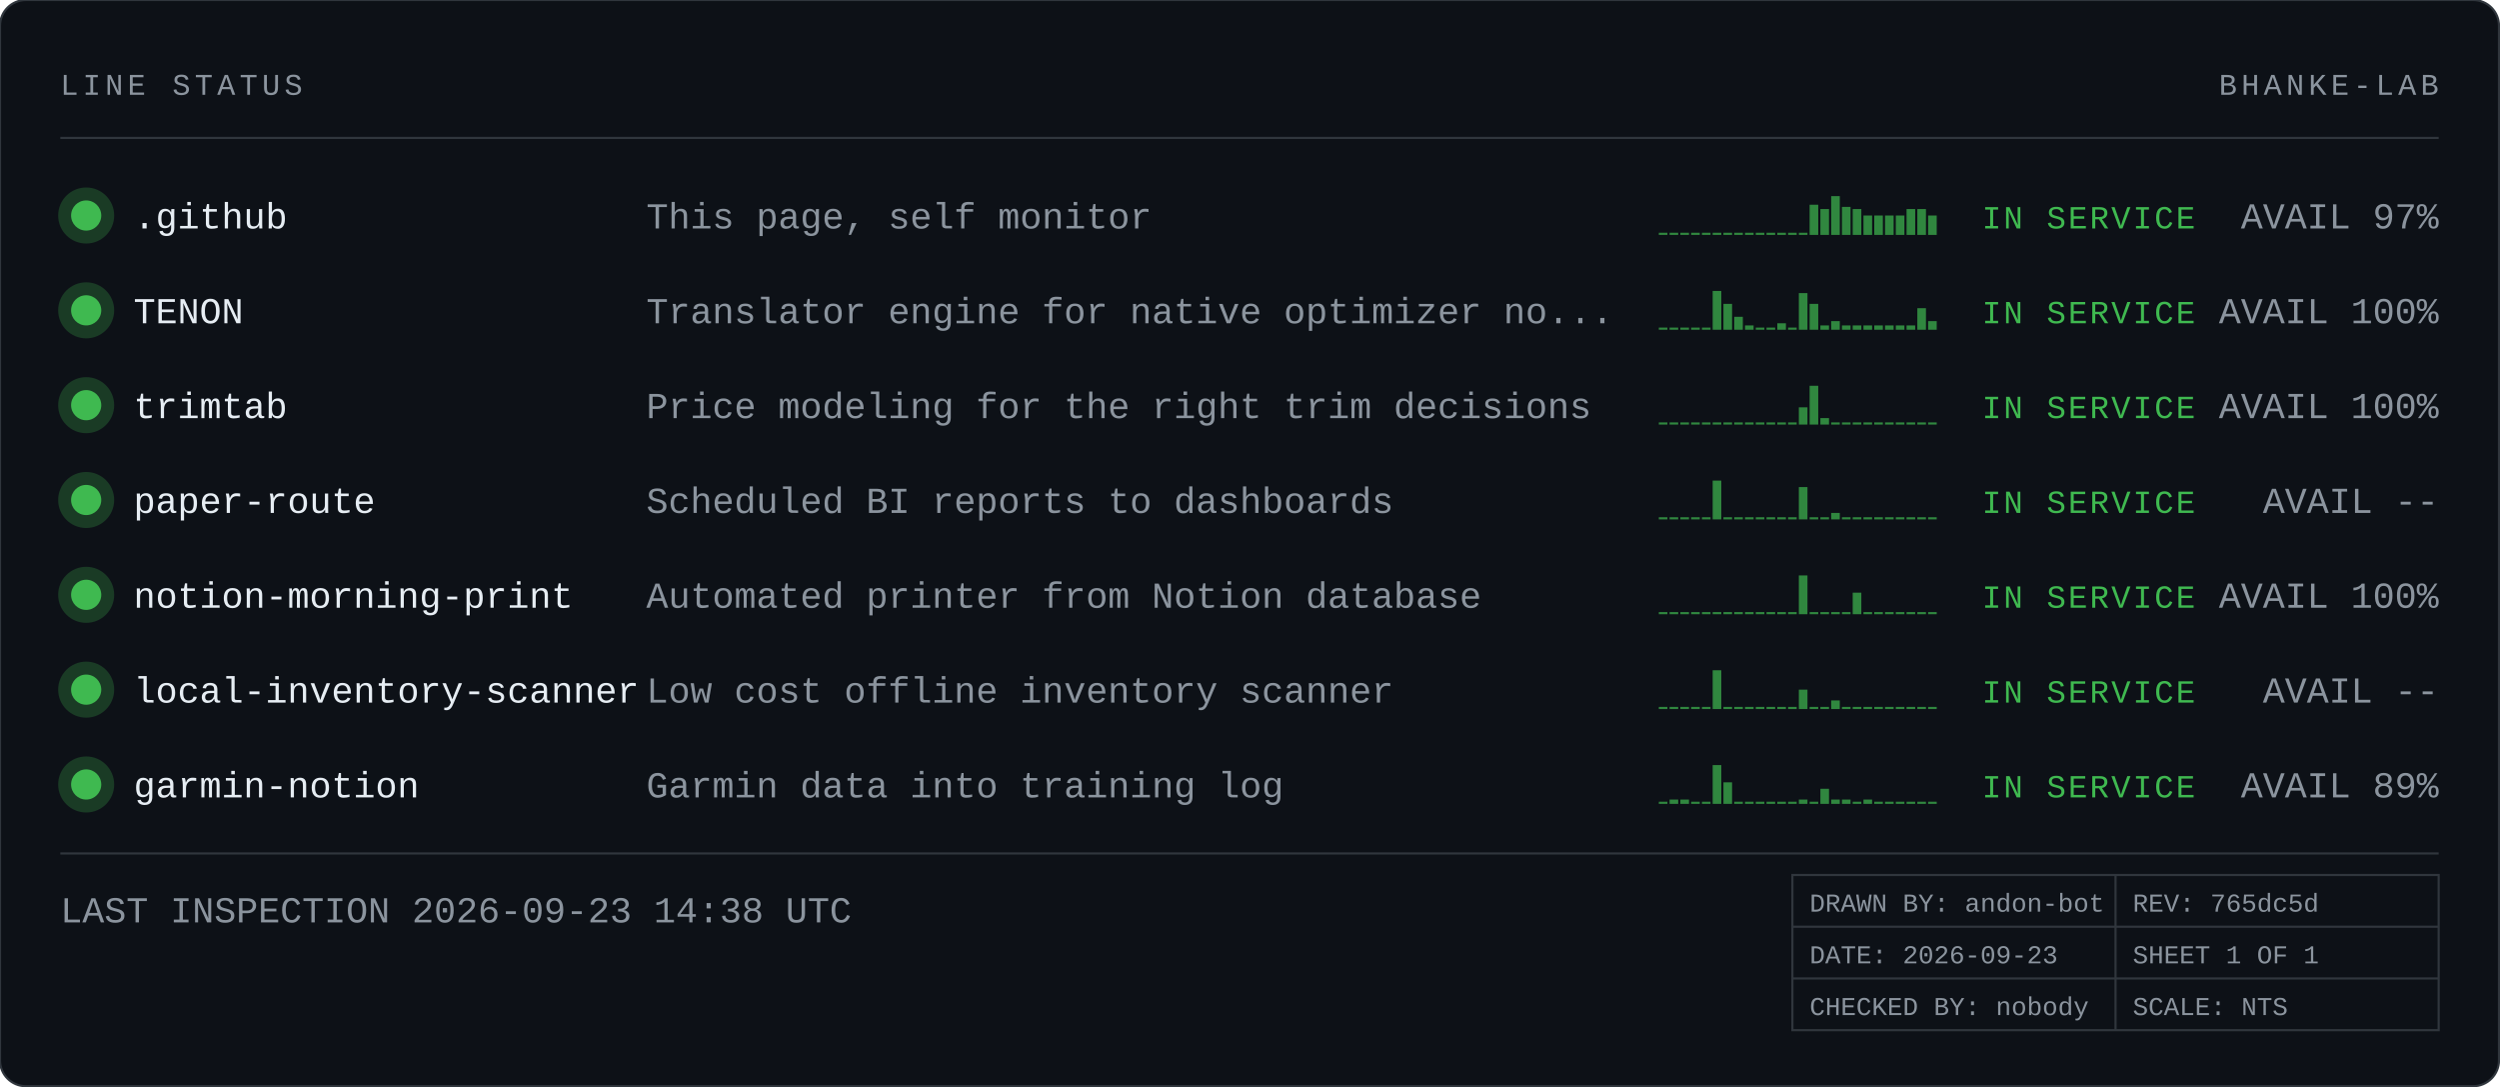
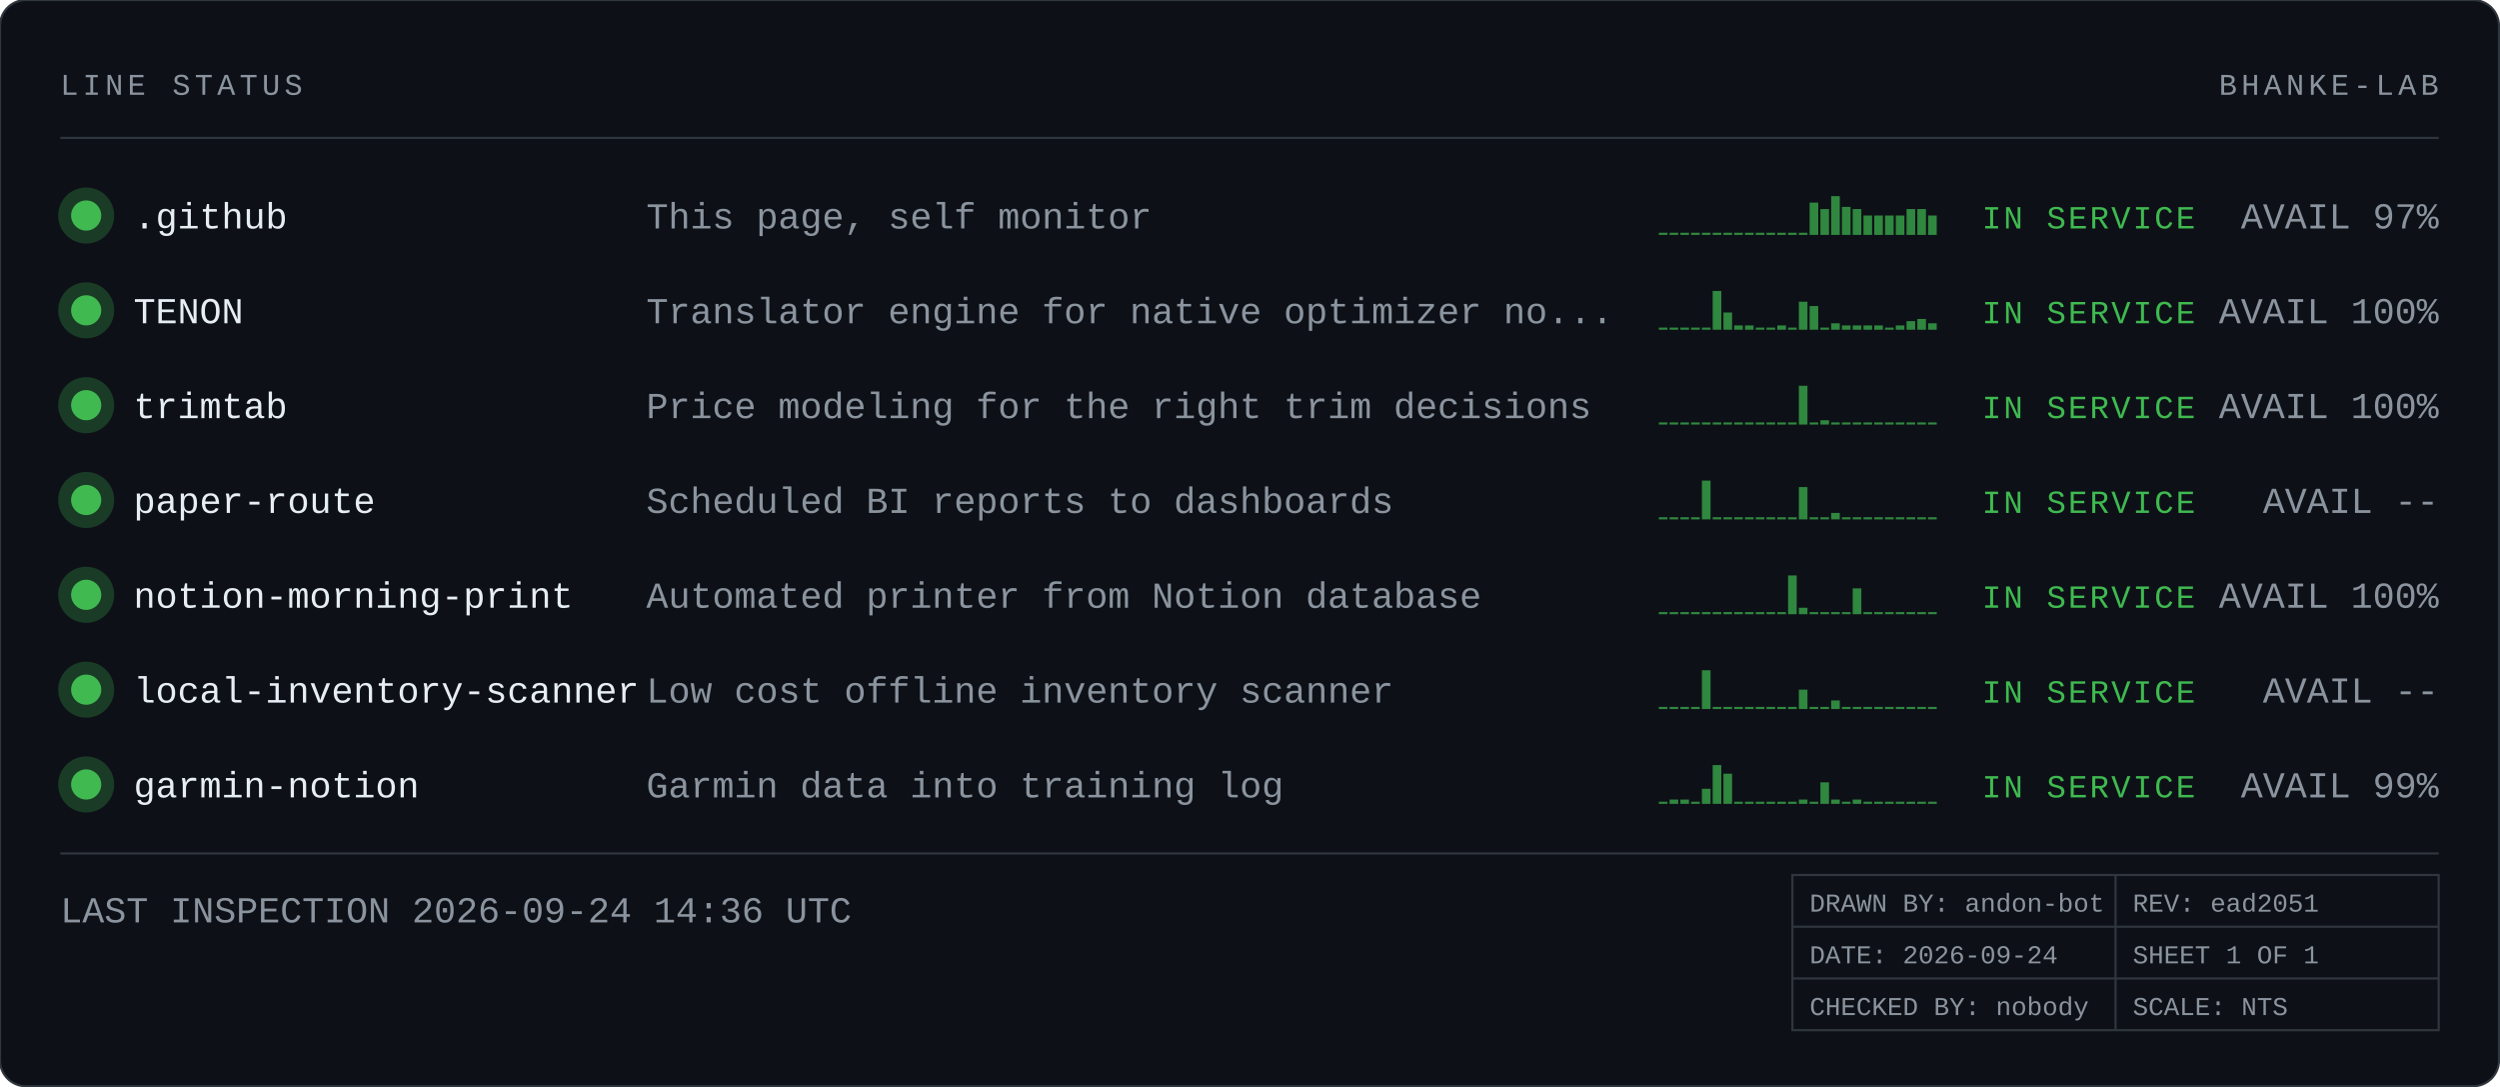
<svg xmlns="http://www.w3.org/2000/svg" width="1160" height="504" viewBox="0 0 1160 504" role="img" aria-label="Andon board">
  <style>
text { font-family: Consolas, 'Courier New', monospace; font-size: 17px; }
.hd { fill: #8b949e; font-size: 14px; letter-spacing: 2px; }
.name { fill: #e6edf3; }
.dim { fill: #8b949e; }
.st { font-size: 15px; letter-spacing: 1px; }
.tb { fill: #8b949e; font-size: 12px; }
</style>
  <rect x="0" y="0" width="1160" height="504" rx="12" fill="#0d1117" stroke="#30363d" />
  <text x="28" y="44" class="hd">LINE STATUS</text>
  <text x="1132" y="44" class="hd" text-anchor="end">BHANKE-LAB</text>
  <line x1="28" y1="64" x2="1132" y2="64" stroke="#30363d" />
  <circle cx="40" cy="100" r="13" fill="#3fb950" opacity="0.25" />
  <circle cx="40" cy="100" r="7" fill="#3fb950" />
  <text x="62" y="106" class="name">.github</text>
  <text x="300" y="106" class="dim">This page, self monitor</text>
  <rect x="770" y="108" width="4" height="1" fill="#3fb950" opacity="0.7" />
  <rect x="775" y="108" width="4" height="1" fill="#3fb950" opacity="0.7" />
  <rect x="780" y="108" width="4" height="1" fill="#3fb950" opacity="0.7" />
  <rect x="785" y="108" width="4" height="1" fill="#3fb950" opacity="0.7" />
  <rect x="790" y="108" width="4" height="1" fill="#3fb950" opacity="0.7" />
  <rect x="795" y="108" width="4" height="1" fill="#3fb950" opacity="0.7" />
  <rect x="800" y="108" width="4" height="1" fill="#3fb950" opacity="0.7" />
  <rect x="805" y="108" width="4" height="1" fill="#3fb950" opacity="0.7" />
  <rect x="810" y="108" width="4" height="1" fill="#3fb950" opacity="0.7" />
  <rect x="815" y="108" width="4" height="1" fill="#3fb950" opacity="0.7" />
  <rect x="820" y="108" width="4" height="1" fill="#3fb950" opacity="0.7" />
  <rect x="825" y="108" width="4" height="1" fill="#3fb950" opacity="0.7" />
  <rect x="830" y="108" width="4" height="1" fill="#3fb950" opacity="0.7" />
  <rect x="835" y="108" width="4" height="1" fill="#3fb950" opacity="0.7" />
-   <rect x="840" y="95" width="4" height="14" fill="#3fb950" opacity="0.7" />
+   <rect x="840" y="94" width="4" height="15" fill="#3fb950" opacity="0.7" />
  <rect x="845" y="97" width="4" height="12" fill="#3fb950" opacity="0.7" />
  <rect x="850" y="91" width="4" height="18" fill="#3fb950" opacity="0.7" />
  <rect x="855" y="96" width="4" height="13" fill="#3fb950" opacity="0.7" />
  <rect x="860" y="97" width="4" height="12" fill="#3fb950" opacity="0.7" />
  <rect x="865" y="100" width="4" height="9" fill="#3fb950" opacity="0.7" />
  <rect x="870" y="100" width="4" height="9" fill="#3fb950" opacity="0.7" />
  <rect x="875" y="100" width="4" height="9" fill="#3fb950" opacity="0.7" />
  <rect x="880" y="100" width="4" height="9" fill="#3fb950" opacity="0.7" />
  <rect x="885" y="97" width="4" height="12" fill="#3fb950" opacity="0.7" />
  <rect x="890" y="97" width="4" height="12" fill="#3fb950" opacity="0.7" />
  <rect x="895" y="100" width="4" height="9" fill="#3fb950" opacity="0.7" />
  <text x="920" y="106" class="st" fill="#3fb950">IN SERVICE</text>
  <text x="1132" y="106" class="dim" text-anchor="end">AVAIL 97%</text>
  <circle cx="40" cy="144" r="13" fill="#3fb950" opacity="0.25" />
  <circle cx="40" cy="144" r="7" fill="#3fb950" />
  <text x="62" y="150" class="name">TENON</text>
  <text x="300" y="150" class="dim">Translator engine for native optimizer no...</text>
  <rect x="770" y="152" width="4" height="1" fill="#3fb950" opacity="0.7" />
  <rect x="775" y="152" width="4" height="1" fill="#3fb950" opacity="0.7" />
  <rect x="780" y="152" width="4" height="1" fill="#3fb950" opacity="0.7" />
  <rect x="785" y="152" width="4" height="1" fill="#3fb950" opacity="0.7" />
  <rect x="790" y="152" width="4" height="1" fill="#3fb950" opacity="0.7" />
  <rect x="795" y="135" width="4" height="18" fill="#3fb950" opacity="0.7" />
-   <rect x="800" y="141" width="4" height="12" fill="#3fb950" opacity="0.7" />
-   <rect x="805" y="147" width="4" height="6" fill="#3fb950" opacity="0.7" />
+   <rect x="800" y="145" width="4" height="8" fill="#3fb950" opacity="0.7" />
+   <rect x="805" y="151" width="4" height="2" fill="#3fb950" opacity="0.7" />
  <rect x="810" y="151" width="4" height="2" fill="#3fb950" opacity="0.7" />
  <rect x="815" y="152" width="4" height="1" fill="#3fb950" opacity="0.7" />
  <rect x="820" y="152" width="4" height="1" fill="#3fb950" opacity="0.7" />
-   <rect x="825" y="150" width="4" height="3" fill="#3fb950" opacity="0.7" />
+   <rect x="825" y="151" width="4" height="2" fill="#3fb950" opacity="0.7" />
  <rect x="830" y="152" width="4" height="1" fill="#3fb950" opacity="0.7" />
-   <rect x="835" y="136" width="4" height="17" fill="#3fb950" opacity="0.7" />
-   <rect x="840" y="141" width="4" height="12" fill="#3fb950" opacity="0.7" />
-   <rect x="845" y="151" width="4" height="2" fill="#3fb950" opacity="0.7" />
-   <rect x="850" y="149" width="4" height="4" fill="#3fb950" opacity="0.7" />
+   <rect x="835" y="140" width="4" height="13" fill="#3fb950" opacity="0.7" />
+   <rect x="840" y="142" width="4" height="11" fill="#3fb950" opacity="0.7" />
+   <rect x="845" y="152" width="4" height="1" fill="#3fb950" opacity="0.7" />
+   <rect x="850" y="150" width="4" height="3" fill="#3fb950" opacity="0.7" />
  <rect x="855" y="151" width="4" height="2" fill="#3fb950" opacity="0.7" />
  <rect x="860" y="151" width="4" height="2" fill="#3fb950" opacity="0.7" />
  <rect x="865" y="151" width="4" height="2" fill="#3fb950" opacity="0.7" />
  <rect x="870" y="151" width="4" height="2" fill="#3fb950" opacity="0.7" />
-   <rect x="875" y="151" width="4" height="2" fill="#3fb950" opacity="0.7" />
+   <rect x="875" y="152" width="4" height="1" fill="#3fb950" opacity="0.7" />
  <rect x="880" y="151" width="4" height="2" fill="#3fb950" opacity="0.7" />
-   <rect x="885" y="151" width="4" height="2" fill="#3fb950" opacity="0.7" />
-   <rect x="890" y="143" width="4" height="10" fill="#3fb950" opacity="0.7" />
-   <rect x="895" y="149" width="4" height="4" fill="#3fb950" opacity="0.7" />
+   <rect x="885" y="149" width="4" height="4" fill="#3fb950" opacity="0.7" />
+   <rect x="890" y="148" width="4" height="5" fill="#3fb950" opacity="0.7" />
+   <rect x="895" y="150" width="4" height="3" fill="#3fb950" opacity="0.7" />
  <text x="920" y="150" class="st" fill="#3fb950">IN SERVICE</text>
  <text x="1132" y="150" class="dim" text-anchor="end">AVAIL 100%</text>
  <circle cx="40" cy="188" r="13" fill="#3fb950" opacity="0.25" />
  <circle cx="40" cy="188" r="7" fill="#3fb950" />
  <text x="62" y="194" class="name">trimtab</text>
  <text x="300" y="194" class="dim">Price modeling for the right trim decisions</text>
  <rect x="770" y="196" width="4" height="1" fill="#3fb950" opacity="0.7" />
  <rect x="775" y="196" width="4" height="1" fill="#3fb950" opacity="0.7" />
  <rect x="780" y="196" width="4" height="1" fill="#3fb950" opacity="0.7" />
  <rect x="785" y="196" width="4" height="1" fill="#3fb950" opacity="0.7" />
  <rect x="790" y="196" width="4" height="1" fill="#3fb950" opacity="0.7" />
  <rect x="795" y="196" width="4" height="1" fill="#3fb950" opacity="0.7" />
  <rect x="800" y="196" width="4" height="1" fill="#3fb950" opacity="0.7" />
  <rect x="805" y="196" width="4" height="1" fill="#3fb950" opacity="0.7" />
  <rect x="810" y="196" width="4" height="1" fill="#3fb950" opacity="0.7" />
  <rect x="815" y="196" width="4" height="1" fill="#3fb950" opacity="0.7" />
  <rect x="820" y="196" width="4" height="1" fill="#3fb950" opacity="0.7" />
  <rect x="825" y="196" width="4" height="1" fill="#3fb950" opacity="0.7" />
  <rect x="830" y="196" width="4" height="1" fill="#3fb950" opacity="0.7" />
-   <rect x="835" y="189" width="4" height="8" fill="#3fb950" opacity="0.7" />
-   <rect x="840" y="179" width="4" height="18" fill="#3fb950" opacity="0.7" />
-   <rect x="845" y="194" width="4" height="3" fill="#3fb950" opacity="0.7" />
+   <rect x="835" y="179" width="4" height="18" fill="#3fb950" opacity="0.7" />
+   <rect x="840" y="196" width="4" height="1" fill="#3fb950" opacity="0.7" />
+   <rect x="845" y="195" width="4" height="2" fill="#3fb950" opacity="0.7" />
  <rect x="850" y="196" width="4" height="1" fill="#3fb950" opacity="0.7" />
  <rect x="855" y="196" width="4" height="1" fill="#3fb950" opacity="0.7" />
  <rect x="860" y="196" width="4" height="1" fill="#3fb950" opacity="0.7" />
  <rect x="865" y="196" width="4" height="1" fill="#3fb950" opacity="0.7" />
  <rect x="870" y="196" width="4" height="1" fill="#3fb950" opacity="0.7" />
  <rect x="875" y="196" width="4" height="1" fill="#3fb950" opacity="0.7" />
  <rect x="880" y="196" width="4" height="1" fill="#3fb950" opacity="0.7" />
  <rect x="885" y="196" width="4" height="1" fill="#3fb950" opacity="0.7" />
  <rect x="890" y="196" width="4" height="1" fill="#3fb950" opacity="0.7" />
  <rect x="895" y="196" width="4" height="1" fill="#3fb950" opacity="0.7" />
  <text x="920" y="194" class="st" fill="#3fb950">IN SERVICE</text>
  <text x="1132" y="194" class="dim" text-anchor="end">AVAIL 100%</text>
  <circle cx="40" cy="232" r="13" fill="#3fb950" opacity="0.25" />
  <circle cx="40" cy="232" r="7" fill="#3fb950" />
  <text x="62" y="238" class="name">paper-route</text>
  <text x="300" y="238" class="dim">Scheduled BI reports to dashboards</text>
  <rect x="770" y="240" width="4" height="1" fill="#3fb950" opacity="0.7" />
  <rect x="775" y="240" width="4" height="1" fill="#3fb950" opacity="0.7" />
  <rect x="780" y="240" width="4" height="1" fill="#3fb950" opacity="0.7" />
  <rect x="785" y="240" width="4" height="1" fill="#3fb950" opacity="0.7" />
-   <rect x="790" y="240" width="4" height="1" fill="#3fb950" opacity="0.7" />
-   <rect x="795" y="223" width="4" height="18" fill="#3fb950" opacity="0.7" />
+   <rect x="790" y="223" width="4" height="18" fill="#3fb950" opacity="0.7" />
+   <rect x="795" y="240" width="4" height="1" fill="#3fb950" opacity="0.7" />
  <rect x="800" y="240" width="4" height="1" fill="#3fb950" opacity="0.7" />
  <rect x="805" y="240" width="4" height="1" fill="#3fb950" opacity="0.7" />
  <rect x="810" y="240" width="4" height="1" fill="#3fb950" opacity="0.7" />
  <rect x="815" y="240" width="4" height="1" fill="#3fb950" opacity="0.7" />
  <rect x="820" y="240" width="4" height="1" fill="#3fb950" opacity="0.7" />
  <rect x="825" y="240" width="4" height="1" fill="#3fb950" opacity="0.7" />
  <rect x="830" y="240" width="4" height="1" fill="#3fb950" opacity="0.7" />
  <rect x="835" y="226" width="4" height="15" fill="#3fb950" opacity="0.7" />
  <rect x="840" y="240" width="4" height="1" fill="#3fb950" opacity="0.7" />
  <rect x="845" y="240" width="4" height="1" fill="#3fb950" opacity="0.7" />
  <rect x="850" y="238" width="4" height="3" fill="#3fb950" opacity="0.7" />
  <rect x="855" y="240" width="4" height="1" fill="#3fb950" opacity="0.7" />
  <rect x="860" y="240" width="4" height="1" fill="#3fb950" opacity="0.7" />
  <rect x="865" y="240" width="4" height="1" fill="#3fb950" opacity="0.7" />
  <rect x="870" y="240" width="4" height="1" fill="#3fb950" opacity="0.7" />
  <rect x="875" y="240" width="4" height="1" fill="#3fb950" opacity="0.7" />
  <rect x="880" y="240" width="4" height="1" fill="#3fb950" opacity="0.7" />
  <rect x="885" y="240" width="4" height="1" fill="#3fb950" opacity="0.7" />
  <rect x="890" y="240" width="4" height="1" fill="#3fb950" opacity="0.7" />
  <rect x="895" y="240" width="4" height="1" fill="#3fb950" opacity="0.7" />
  <text x="920" y="238" class="st" fill="#3fb950">IN SERVICE</text>
  <text x="1132" y="238" class="dim" text-anchor="end">AVAIL --</text>
  <circle cx="40" cy="276" r="13" fill="#3fb950" opacity="0.25" />
  <circle cx="40" cy="276" r="7" fill="#3fb950" />
  <text x="62" y="282" class="name">notion-morning-print</text>
  <text x="300" y="282" class="dim">Automated printer from Notion database</text>
  <rect x="770" y="284" width="4" height="1" fill="#3fb950" opacity="0.7" />
  <rect x="775" y="284" width="4" height="1" fill="#3fb950" opacity="0.7" />
  <rect x="780" y="284" width="4" height="1" fill="#3fb950" opacity="0.7" />
  <rect x="785" y="284" width="4" height="1" fill="#3fb950" opacity="0.7" />
  <rect x="790" y="284" width="4" height="1" fill="#3fb950" opacity="0.7" />
  <rect x="795" y="284" width="4" height="1" fill="#3fb950" opacity="0.7" />
  <rect x="800" y="284" width="4" height="1" fill="#3fb950" opacity="0.7" />
  <rect x="805" y="284" width="4" height="1" fill="#3fb950" opacity="0.7" />
  <rect x="810" y="284" width="4" height="1" fill="#3fb950" opacity="0.7" />
  <rect x="815" y="284" width="4" height="1" fill="#3fb950" opacity="0.7" />
  <rect x="820" y="284" width="4" height="1" fill="#3fb950" opacity="0.7" />
  <rect x="825" y="284" width="4" height="1" fill="#3fb950" opacity="0.7" />
-   <rect x="830" y="284" width="4" height="1" fill="#3fb950" opacity="0.7" />
-   <rect x="835" y="267" width="4" height="18" fill="#3fb950" opacity="0.7" />
+   <rect x="830" y="267" width="4" height="18" fill="#3fb950" opacity="0.7" />
+   <rect x="835" y="282" width="4" height="3" fill="#3fb950" opacity="0.7" />
  <rect x="840" y="284" width="4" height="1" fill="#3fb950" opacity="0.7" />
  <rect x="845" y="284" width="4" height="1" fill="#3fb950" opacity="0.7" />
  <rect x="850" y="284" width="4" height="1" fill="#3fb950" opacity="0.7" />
  <rect x="855" y="284" width="4" height="1" fill="#3fb950" opacity="0.7" />
-   <rect x="860" y="275" width="4" height="10" fill="#3fb950" opacity="0.7" />
+   <rect x="860" y="273" width="4" height="12" fill="#3fb950" opacity="0.7" />
  <rect x="865" y="284" width="4" height="1" fill="#3fb950" opacity="0.7" />
  <rect x="870" y="284" width="4" height="1" fill="#3fb950" opacity="0.7" />
  <rect x="875" y="284" width="4" height="1" fill="#3fb950" opacity="0.7" />
  <rect x="880" y="284" width="4" height="1" fill="#3fb950" opacity="0.7" />
  <rect x="885" y="284" width="4" height="1" fill="#3fb950" opacity="0.7" />
  <rect x="890" y="284" width="4" height="1" fill="#3fb950" opacity="0.7" />
  <rect x="895" y="284" width="4" height="1" fill="#3fb950" opacity="0.7" />
  <text x="920" y="282" class="st" fill="#3fb950">IN SERVICE</text>
  <text x="1132" y="282" class="dim" text-anchor="end">AVAIL 100%</text>
  <circle cx="40" cy="320" r="13" fill="#3fb950" opacity="0.25" />
  <circle cx="40" cy="320" r="7" fill="#3fb950" />
  <text x="62" y="326" class="name">local-inventory-scanner</text>
  <text x="300" y="326" class="dim">Low cost offline inventory scanner</text>
  <rect x="770" y="328" width="4" height="1" fill="#3fb950" opacity="0.7" />
  <rect x="775" y="328" width="4" height="1" fill="#3fb950" opacity="0.7" />
  <rect x="780" y="328" width="4" height="1" fill="#3fb950" opacity="0.7" />
  <rect x="785" y="328" width="4" height="1" fill="#3fb950" opacity="0.7" />
-   <rect x="790" y="328" width="4" height="1" fill="#3fb950" opacity="0.7" />
-   <rect x="795" y="311" width="4" height="18" fill="#3fb950" opacity="0.7" />
+   <rect x="790" y="311" width="4" height="18" fill="#3fb950" opacity="0.7" />
+   <rect x="795" y="328" width="4" height="1" fill="#3fb950" opacity="0.7" />
  <rect x="800" y="328" width="4" height="1" fill="#3fb950" opacity="0.7" />
  <rect x="805" y="328" width="4" height="1" fill="#3fb950" opacity="0.7" />
  <rect x="810" y="328" width="4" height="1" fill="#3fb950" opacity="0.7" />
  <rect x="815" y="328" width="4" height="1" fill="#3fb950" opacity="0.7" />
  <rect x="820" y="328" width="4" height="1" fill="#3fb950" opacity="0.7" />
  <rect x="825" y="328" width="4" height="1" fill="#3fb950" opacity="0.7" />
  <rect x="830" y="328" width="4" height="1" fill="#3fb950" opacity="0.7" />
  <rect x="835" y="320" width="4" height="9" fill="#3fb950" opacity="0.7" />
  <rect x="840" y="328" width="4" height="1" fill="#3fb950" opacity="0.7" />
  <rect x="845" y="328" width="4" height="1" fill="#3fb950" opacity="0.7" />
  <rect x="850" y="325" width="4" height="4" fill="#3fb950" opacity="0.7" />
  <rect x="855" y="328" width="4" height="1" fill="#3fb950" opacity="0.7" />
  <rect x="860" y="328" width="4" height="1" fill="#3fb950" opacity="0.7" />
  <rect x="865" y="328" width="4" height="1" fill="#3fb950" opacity="0.7" />
  <rect x="870" y="328" width="4" height="1" fill="#3fb950" opacity="0.7" />
  <rect x="875" y="328" width="4" height="1" fill="#3fb950" opacity="0.7" />
  <rect x="880" y="328" width="4" height="1" fill="#3fb950" opacity="0.7" />
  <rect x="885" y="328" width="4" height="1" fill="#3fb950" opacity="0.7" />
  <rect x="890" y="328" width="4" height="1" fill="#3fb950" opacity="0.7" />
  <rect x="895" y="328" width="4" height="1" fill="#3fb950" opacity="0.7" />
  <text x="920" y="326" class="st" fill="#3fb950">IN SERVICE</text>
  <text x="1132" y="326" class="dim" text-anchor="end">AVAIL --</text>
  <circle cx="40" cy="364" r="13" fill="#3fb950" opacity="0.25" />
  <circle cx="40" cy="364" r="7" fill="#3fb950" />
  <text x="62" y="370" class="name">garmin-notion</text>
  <text x="300" y="370" class="dim">Garmin data into training log</text>
  <rect x="770" y="372" width="4" height="1" fill="#3fb950" opacity="0.7" />
  <rect x="775" y="371" width="4" height="2" fill="#3fb950" opacity="0.7" />
  <rect x="780" y="371" width="4" height="2" fill="#3fb950" opacity="0.7" />
  <rect x="785" y="372" width="4" height="1" fill="#3fb950" opacity="0.7" />
-   <rect x="790" y="372" width="4" height="1" fill="#3fb950" opacity="0.7" />
+   <rect x="790" y="366" width="4" height="7" fill="#3fb950" opacity="0.7" />
  <rect x="795" y="355" width="4" height="18" fill="#3fb950" opacity="0.7" />
-   <rect x="800" y="363" width="4" height="10" fill="#3fb950" opacity="0.7" />
+   <rect x="800" y="359" width="4" height="14" fill="#3fb950" opacity="0.7" />
  <rect x="805" y="372" width="4" height="1" fill="#3fb950" opacity="0.7" />
  <rect x="810" y="372" width="4" height="1" fill="#3fb950" opacity="0.7" />
  <rect x="815" y="372" width="4" height="1" fill="#3fb950" opacity="0.7" />
  <rect x="820" y="372" width="4" height="1" fill="#3fb950" opacity="0.7" />
  <rect x="825" y="372" width="4" height="1" fill="#3fb950" opacity="0.7" />
  <rect x="830" y="372" width="4" height="1" fill="#3fb950" opacity="0.7" />
  <rect x="835" y="371" width="4" height="2" fill="#3fb950" opacity="0.7" />
  <rect x="840" y="372" width="4" height="1" fill="#3fb950" opacity="0.7" />
-   <rect x="845" y="366" width="4" height="7" fill="#3fb950" opacity="0.7" />
+   <rect x="845" y="363" width="4" height="10" fill="#3fb950" opacity="0.7" />
  <rect x="850" y="371" width="4" height="2" fill="#3fb950" opacity="0.7" />
-   <rect x="855" y="371" width="4" height="2" fill="#3fb950" opacity="0.7" />
-   <rect x="860" y="372" width="4" height="1" fill="#3fb950" opacity="0.7" />
-   <rect x="865" y="371" width="4" height="2" fill="#3fb950" opacity="0.7" />
+   <rect x="855" y="372" width="4" height="1" fill="#3fb950" opacity="0.7" />
+   <rect x="860" y="371" width="4" height="2" fill="#3fb950" opacity="0.7" />
+   <rect x="865" y="372" width="4" height="1" fill="#3fb950" opacity="0.7" />
  <rect x="870" y="372" width="4" height="1" fill="#3fb950" opacity="0.7" />
  <rect x="875" y="372" width="4" height="1" fill="#3fb950" opacity="0.7" />
  <rect x="880" y="372" width="4" height="1" fill="#3fb950" opacity="0.7" />
  <rect x="885" y="372" width="4" height="1" fill="#3fb950" opacity="0.7" />
  <rect x="890" y="372" width="4" height="1" fill="#3fb950" opacity="0.7" />
  <rect x="895" y="372" width="4" height="1" fill="#3fb950" opacity="0.7" />
  <text x="920" y="370" class="st" fill="#3fb950">IN SERVICE</text>
-   <text x="1132" y="370" class="dim" text-anchor="end">AVAIL 89%</text>
+   <text x="1132" y="370" class="dim" text-anchor="end">AVAIL 99%</text>
  <line x1="28" y1="396" x2="1132" y2="396" stroke="#30363d" />
-   <text x="28" y="428" class="dim">LAST INSPECTION 2026-09-23 14:38 UTC</text>
+   <text x="28" y="428" class="dim">LAST INSPECTION 2026-09-24 14:36 UTC</text>
  <rect x="832" y="406" width="300" height="72" fill="none" stroke="#30363d" />
  <line x1="832" y1="430" x2="1132" y2="430" stroke="#30363d" />
  <line x1="832" y1="454" x2="1132" y2="454" stroke="#30363d" />
  <line x1="982" y1="406" x2="982" y2="478" stroke="#30363d" />
  <text x="840" y="423" class="tb">DRAWN BY: andon-bot</text>
-   <text x="990" y="423" class="tb">REV: 765dc5d</text>
-   <text x="840" y="447" class="tb">DATE: 2026-09-23</text>
+   <text x="990" y="423" class="tb">REV: ead2051</text>
+   <text x="840" y="447" class="tb">DATE: 2026-09-24</text>
  <text x="990" y="447" class="tb">SHEET 1 OF 1</text>
  <text x="840" y="471" class="tb">CHECKED BY: nobody</text>
  <text x="990" y="471" class="tb">SCALE: NTS</text>
</svg>
